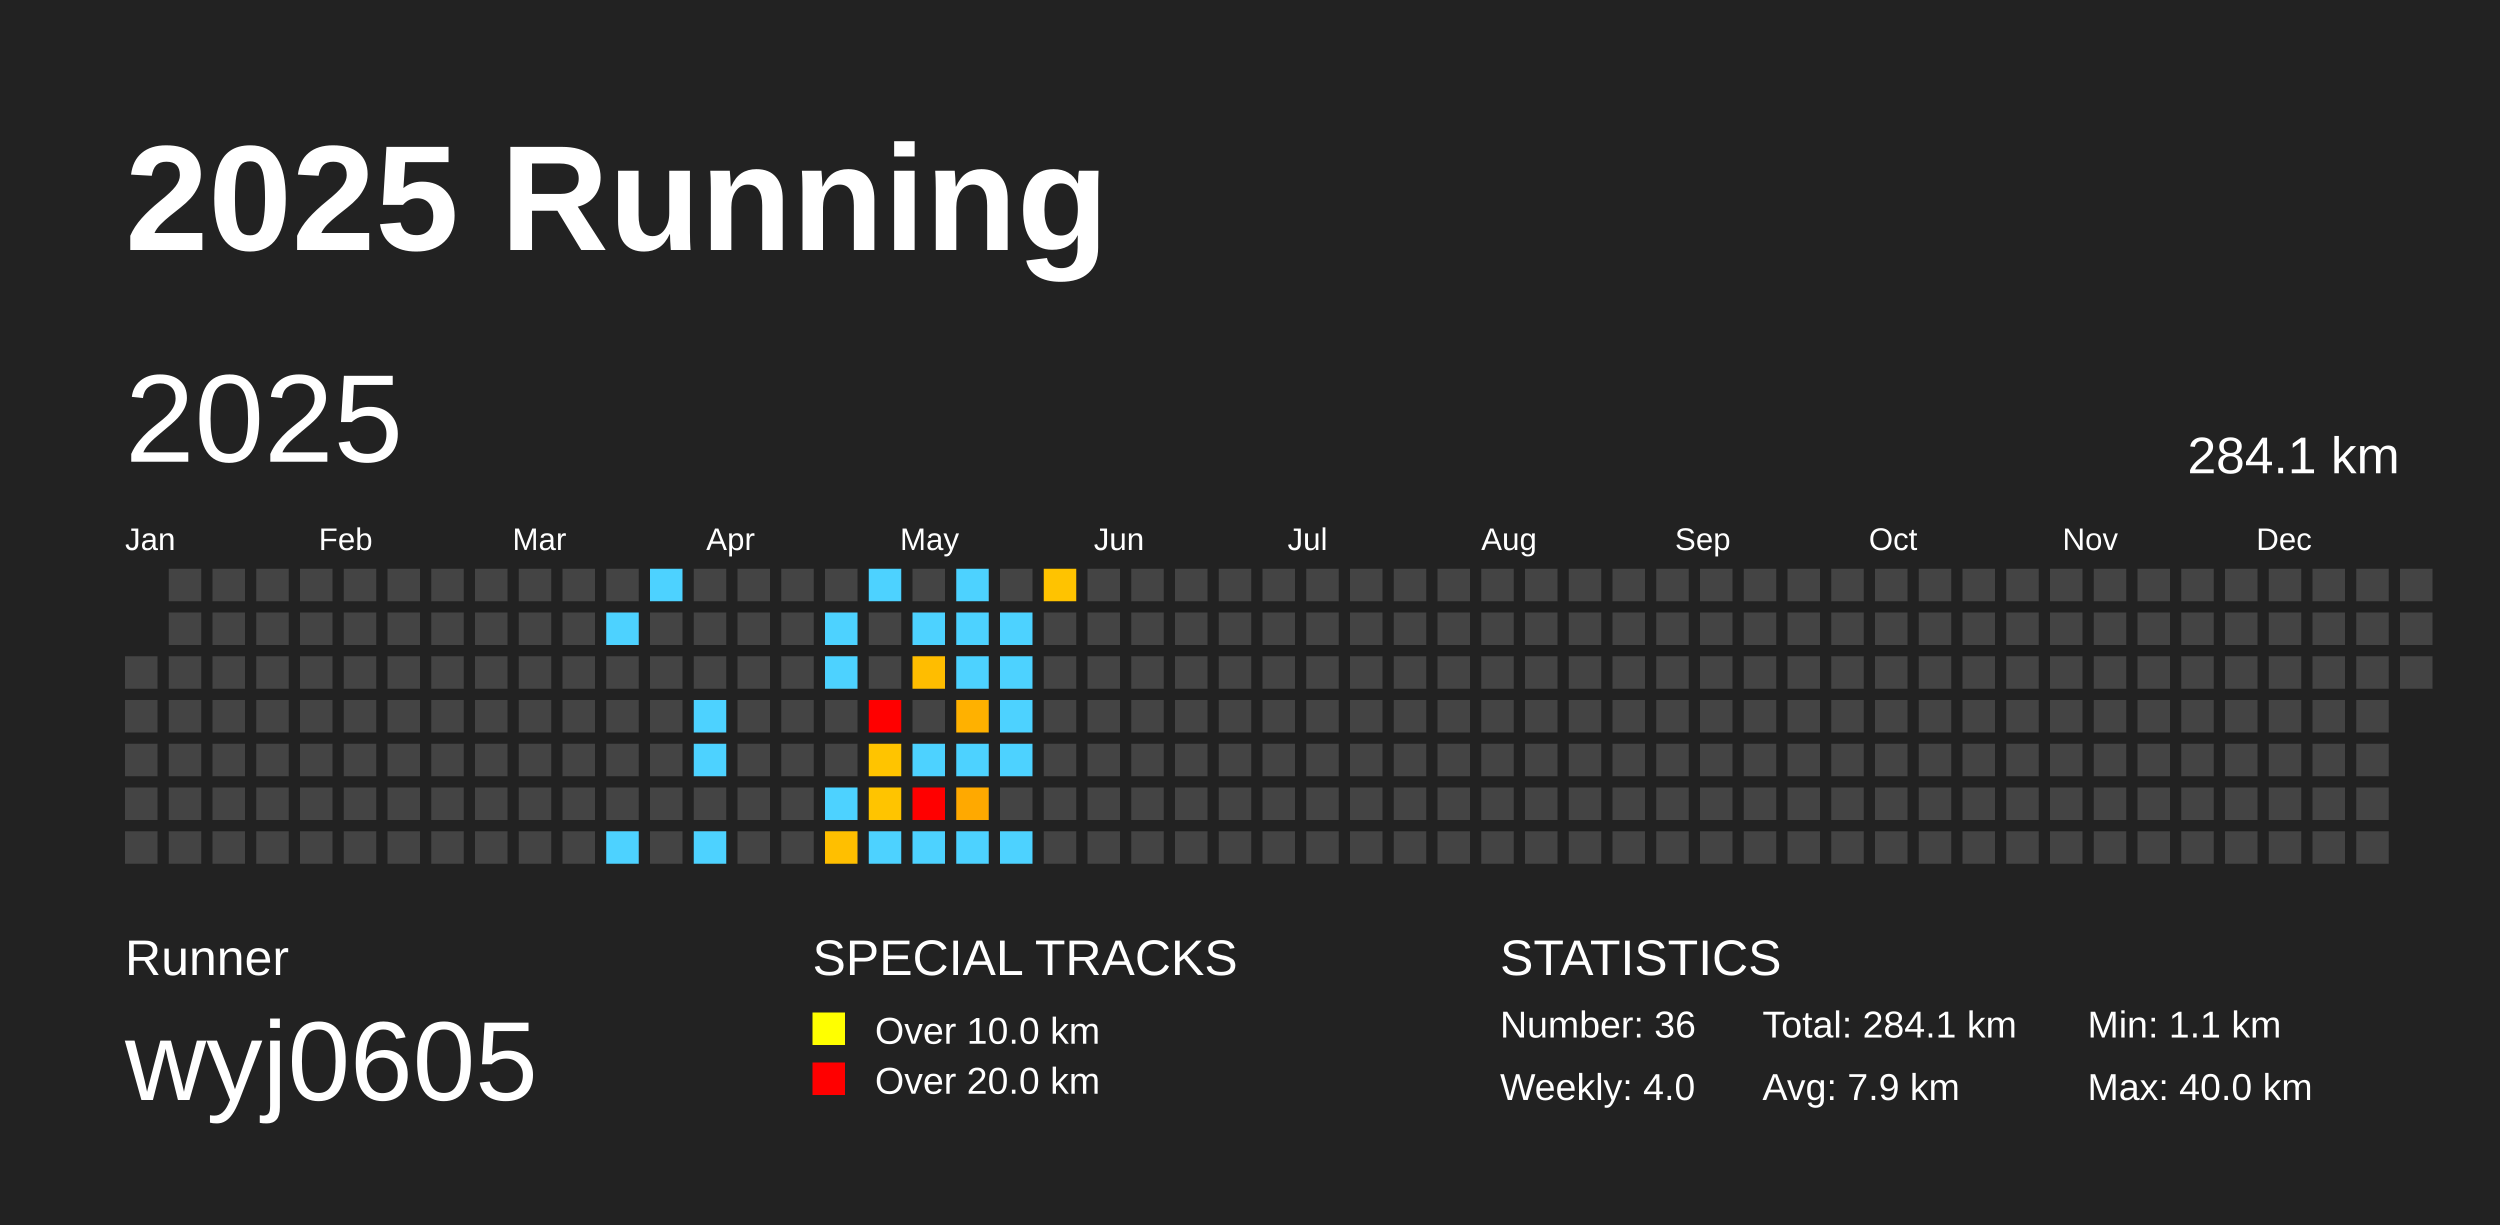
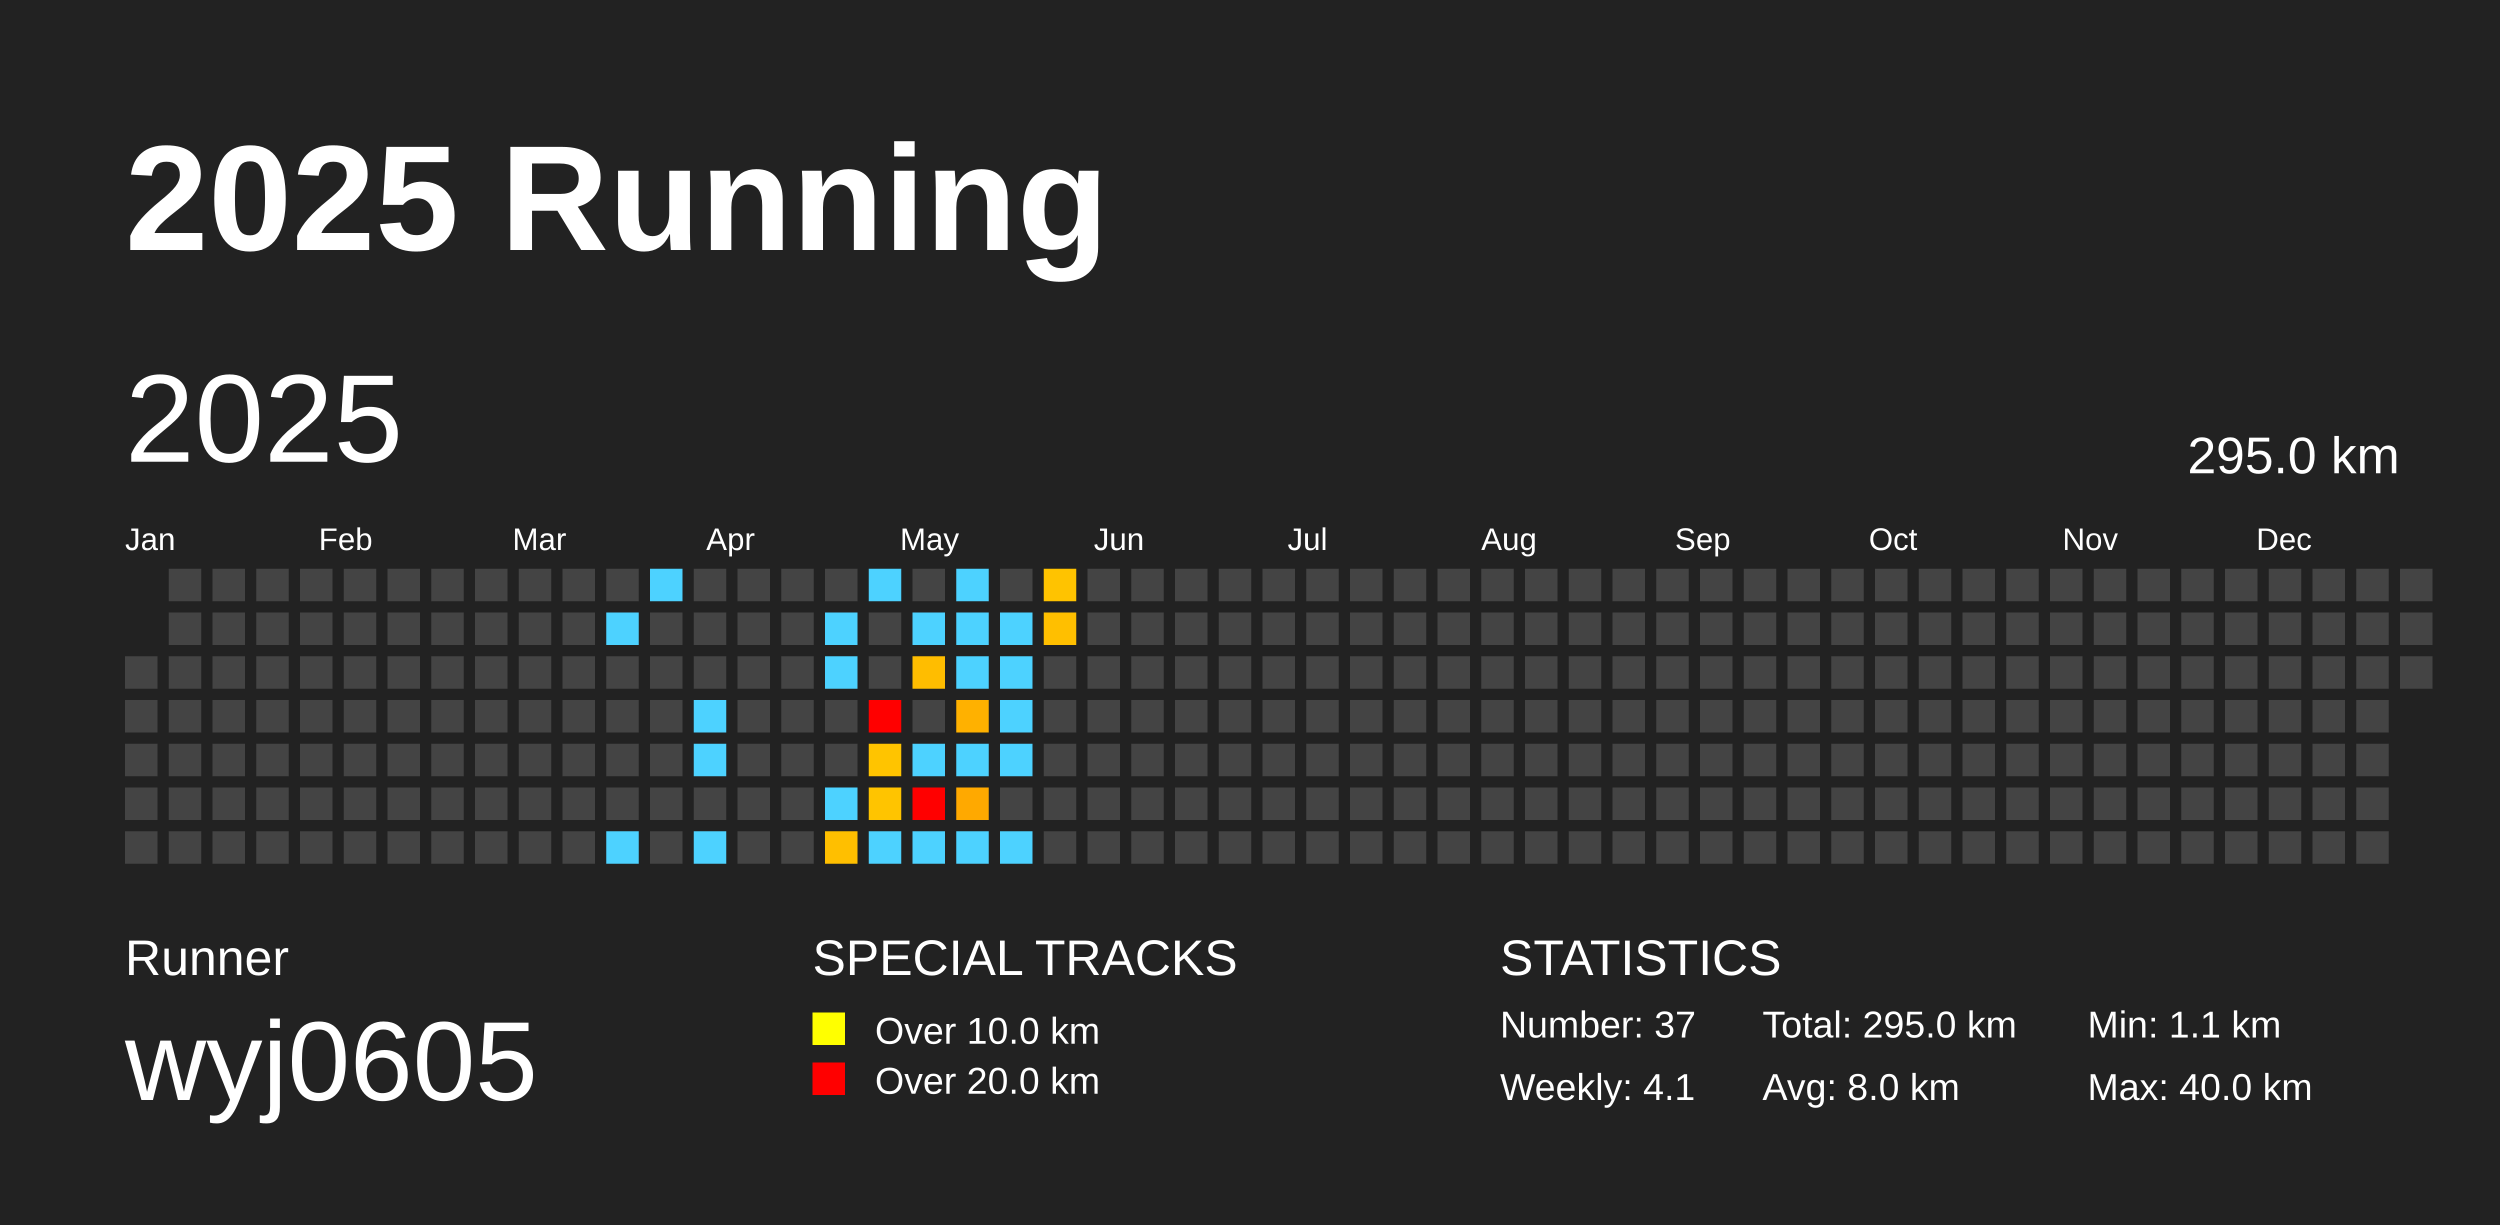
<svg xmlns="http://www.w3.org/2000/svg" baseProfile="full" height="98mm" version="1.1" viewBox="0,0,200,98" width="200mm">
  <defs />
  <rect fill="#222222" height="98" width="200" x="0" y="0" />
  <text fill="#FFFFFF" style="font-size:12px; font-family:Arial; font-weight:bold;" x="10" y="20">2025 Running</text>
  <text fill="#FFFFFF" style="font-size:4px; font-family:Arial" x="10" y="78">Runner</text>
  <text fill="#FFFFFF" style="font-size:9px; font-family:Arial" x="10" y="88">wyj0605</text>
  <text fill="#FFFFFF" style="font-size:4px; font-family:Arial" x="65" y="78">SPECIAL TRACKS</text>
  <rect fill="yellow" height="2.6" width="2.6" x="65" y="81" />
  <text fill="#FFFFFF" style="font-size:3px; font-family:Arial" x="70" y="83.5">Over 10.0 km</text>
  <rect fill="red" height="2.6" width="2.6" x="65" y="85" />
  <text fill="#FFFFFF" style="font-size:3px; font-family:Arial" x="70" y="87.5">Over 20.0 km</text>
  <text fill="#FFFFFF" style="font-size:4px; font-family:Arial" x="120" y="78">STATISTICS</text>
-   <text fill="#FFFFFF" style="font-size:3px; font-family:Arial" x="120" y="83">Number: 36</text>
-   <text fill="#FFFFFF" style="font-size:3px; font-family:Arial" x="120" y="88">Weekly: 4.0</text>
-   <text fill="#FFFFFF" style="font-size:3px; font-family:Arial" x="141" y="83">Total: 284.1 km</text>
-   <text fill="#FFFFFF" style="font-size:3px; font-family:Arial" x="141" y="88">Avg: 7.9 km</text>
+   <text fill="#FFFFFF" style="font-size:3px; font-family:Arial" x="120" y="83">Number: 37</text>
+   <text fill="#FFFFFF" style="font-size:3px; font-family:Arial" x="120" y="88">Weekly: 4.1</text>
+   <text fill="#FFFFFF" style="font-size:3px; font-family:Arial" x="141" y="83">Total: 295.0 km</text>
+   <text fill="#FFFFFF" style="font-size:3px; font-family:Arial" x="141" y="88">Avg: 8.0 km</text>
  <text fill="#FFFFFF" style="font-size:3px; font-family:Arial" x="167" y="83">Min: 1.1 km</text>
  <text fill="#FFFFFF" style="font-size:3px; font-family:Arial" x="167" y="88">Max: 40.0 km</text>
  <text dominant-baseline="hanging" fill="#FFFFFF" style="font-size:10.0px; font-family:Arial;" x="10" y="30">2025</text>
-   <text dominant-baseline="hanging" fill="#FFFFFF" style="font-size:4.125px; font-family:Arial;" x="175" y="35">284.1 km</text>
+   <text dominant-baseline="hanging" fill="#FFFFFF" style="font-size:4.125px; font-family:Arial;" x="175" y="35">295.0 km</text>
  <text fill="#FFFFFF" style="font-size:2.5px; font-family:Arial" x="10.0" y="44">Jan</text>
  <text fill="#FFFFFF" style="font-size:2.5px; font-family:Arial" x="25.5" y="44">Feb</text>
  <text fill="#FFFFFF" style="font-size:2.5px; font-family:Arial" x="41.0" y="44">Mar</text>
  <text fill="#FFFFFF" style="font-size:2.5px; font-family:Arial" x="56.5" y="44">Apr</text>
  <text fill="#FFFFFF" style="font-size:2.5px; font-family:Arial" x="72.0" y="44">May</text>
  <text fill="#FFFFFF" style="font-size:2.5px; font-family:Arial" x="87.5" y="44">Jun</text>
  <text fill="#FFFFFF" style="font-size:2.5px; font-family:Arial" x="103.0" y="44">Jul</text>
  <text fill="#FFFFFF" style="font-size:2.5px; font-family:Arial" x="118.5" y="44">Aug</text>
  <text fill="#FFFFFF" style="font-size:2.5px; font-family:Arial" x="134.0" y="44">Sep</text>
  <text fill="#FFFFFF" style="font-size:2.5px; font-family:Arial" x="149.5" y="44">Oct</text>
  <text fill="#FFFFFF" style="font-size:2.5px; font-family:Arial" x="165.0" y="44">Nov</text>
  <text fill="#FFFFFF" style="font-size:2.5px; font-family:Arial" x="180.5" y="44">Dec</text>
  <rect fill="#444444" height="2.6" width="2.6" x="10.0" y="52.5" />
  <rect fill="#444444" height="2.6" width="2.6" x="10.0" y="56.0" />
  <rect fill="#444444" height="2.6" width="2.6" x="10.0" y="59.5" />
  <rect fill="#444444" height="2.6" width="2.6" x="10.0" y="63.0" />
  <rect fill="#444444" height="2.6" width="2.6" x="10.0" y="66.5" />
  <rect fill="#444444" height="2.6" width="2.6" x="13.5" y="45.5" />
  <rect fill="#444444" height="2.6" width="2.6" x="13.5" y="49.0" />
  <rect fill="#444444" height="2.6" width="2.6" x="13.5" y="52.5" />
  <rect fill="#444444" height="2.6" width="2.6" x="13.5" y="56.0" />
  <rect fill="#444444" height="2.6" width="2.6" x="13.5" y="59.5" />
  <rect fill="#444444" height="2.6" width="2.6" x="13.5" y="63.0" />
  <rect fill="#444444" height="2.6" width="2.6" x="13.5" y="66.5" />
  <rect fill="#444444" height="2.6" width="2.6" x="17.0" y="45.5" />
  <rect fill="#444444" height="2.6" width="2.6" x="17.0" y="49.0" />
  <rect fill="#444444" height="2.6" width="2.6" x="17.0" y="52.5" />
  <rect fill="#444444" height="2.6" width="2.6" x="17.0" y="56.0" />
  <rect fill="#444444" height="2.6" width="2.6" x="17.0" y="59.5" />
  <rect fill="#444444" height="2.6" width="2.6" x="17.0" y="63.0" />
  <rect fill="#444444" height="2.6" width="2.6" x="17.0" y="66.5" />
  <rect fill="#444444" height="2.6" width="2.6" x="20.5" y="45.5" />
  <rect fill="#444444" height="2.6" width="2.6" x="20.5" y="49.0" />
  <rect fill="#444444" height="2.6" width="2.6" x="20.5" y="52.5" />
  <rect fill="#444444" height="2.6" width="2.6" x="20.5" y="56.0" />
  <rect fill="#444444" height="2.6" width="2.6" x="20.5" y="59.5" />
  <rect fill="#444444" height="2.6" width="2.6" x="20.5" y="63.0" />
  <rect fill="#444444" height="2.6" width="2.6" x="20.5" y="66.5" />
  <rect fill="#444444" height="2.6" width="2.6" x="24.0" y="45.5" />
  <rect fill="#444444" height="2.6" width="2.6" x="24.0" y="49.0" />
  <rect fill="#444444" height="2.6" width="2.6" x="24.0" y="52.5" />
  <rect fill="#444444" height="2.6" width="2.6" x="24.0" y="56.0" />
  <rect fill="#444444" height="2.6" width="2.6" x="24.0" y="59.5" />
  <rect fill="#444444" height="2.6" width="2.6" x="24.0" y="63.0" />
  <rect fill="#444444" height="2.6" width="2.6" x="24.0" y="66.5" />
  <rect fill="#444444" height="2.6" width="2.6" x="27.5" y="45.5" />
  <rect fill="#444444" height="2.6" width="2.6" x="27.5" y="49.0" />
  <rect fill="#444444" height="2.6" width="2.6" x="27.5" y="52.5" />
  <rect fill="#444444" height="2.6" width="2.6" x="27.5" y="56.0" />
  <rect fill="#444444" height="2.6" width="2.6" x="27.5" y="59.5" />
  <rect fill="#444444" height="2.6" width="2.6" x="27.5" y="63.0" />
  <rect fill="#444444" height="2.6" width="2.6" x="27.5" y="66.5" />
  <rect fill="#444444" height="2.6" width="2.6" x="31.0" y="45.5" />
  <rect fill="#444444" height="2.6" width="2.6" x="31.0" y="49.0" />
  <rect fill="#444444" height="2.6" width="2.6" x="31.0" y="52.5" />
  <rect fill="#444444" height="2.6" width="2.6" x="31.0" y="56.0" />
  <rect fill="#444444" height="2.6" width="2.6" x="31.0" y="59.5" />
  <rect fill="#444444" height="2.6" width="2.6" x="31.0" y="63.0" />
  <rect fill="#444444" height="2.6" width="2.6" x="31.0" y="66.5" />
  <rect fill="#444444" height="2.6" width="2.6" x="34.5" y="45.5" />
  <rect fill="#444444" height="2.6" width="2.6" x="34.5" y="49.0" />
  <rect fill="#444444" height="2.6" width="2.6" x="34.5" y="52.5" />
  <rect fill="#444444" height="2.6" width="2.6" x="34.5" y="56.0" />
  <rect fill="#444444" height="2.6" width="2.6" x="34.5" y="59.5" />
  <rect fill="#444444" height="2.6" width="2.6" x="34.5" y="63.0" />
  <rect fill="#444444" height="2.6" width="2.6" x="34.5" y="66.5" />
  <rect fill="#444444" height="2.6" width="2.6" x="38.0" y="45.5" />
  <rect fill="#444444" height="2.6" width="2.6" x="38.0" y="49.0" />
  <rect fill="#444444" height="2.6" width="2.6" x="38.0" y="52.5" />
  <rect fill="#444444" height="2.6" width="2.6" x="38.0" y="56.0" />
  <rect fill="#444444" height="2.6" width="2.6" x="38.0" y="59.5" />
  <rect fill="#444444" height="2.6" width="2.6" x="38.0" y="63.0" />
  <rect fill="#444444" height="2.6" width="2.6" x="38.0" y="66.5" />
  <rect fill="#444444" height="2.6" width="2.6" x="41.5" y="45.5" />
  <rect fill="#444444" height="2.6" width="2.6" x="41.5" y="49.0" />
  <rect fill="#444444" height="2.6" width="2.6" x="41.5" y="52.5" />
  <rect fill="#444444" height="2.6" width="2.6" x="41.5" y="56.0" />
  <rect fill="#444444" height="2.6" width="2.6" x="41.5" y="59.5" />
  <rect fill="#444444" height="2.6" width="2.6" x="41.5" y="63.0" />
  <rect fill="#444444" height="2.6" width="2.6" x="41.5" y="66.5" />
  <rect fill="#444444" height="2.6" width="2.6" x="45.0" y="45.5" />
  <rect fill="#444444" height="2.6" width="2.6" x="45.0" y="49.0" />
  <rect fill="#444444" height="2.6" width="2.6" x="45.0" y="52.5" />
  <rect fill="#444444" height="2.6" width="2.6" x="45.0" y="56.0" />
  <rect fill="#444444" height="2.6" width="2.6" x="45.0" y="59.5" />
  <rect fill="#444444" height="2.6" width="2.6" x="45.0" y="63.0" />
  <rect fill="#444444" height="2.6" width="2.6" x="45.0" y="66.5" />
  <rect fill="#444444" height="2.6" width="2.6" x="48.5" y="45.5" />
  <rect fill="#4dd2ff" height="2.6" width="2.6" x="48.5" y="49.0" />
  <rect fill="#444444" height="2.6" width="2.6" x="48.5" y="52.5" />
  <rect fill="#444444" height="2.6" width="2.6" x="48.5" y="56.0" />
  <rect fill="#444444" height="2.6" width="2.6" x="48.5" y="59.5" />
  <rect fill="#444444" height="2.6" width="2.6" x="48.5" y="63.0" />
  <rect fill="#4dd2ff" height="2.6" width="2.6" x="48.5" y="66.5" />
  <rect fill="#4dd2ff" height="2.6" width="2.6" x="52.0" y="45.5" />
  <rect fill="#444444" height="2.6" width="2.6" x="52.0" y="49.0" />
  <rect fill="#444444" height="2.6" width="2.6" x="52.0" y="52.5" />
  <rect fill="#444444" height="2.6" width="2.6" x="52.0" y="56.0" />
  <rect fill="#444444" height="2.6" width="2.6" x="52.0" y="59.5" />
  <rect fill="#444444" height="2.6" width="2.6" x="52.0" y="63.0" />
  <rect fill="#444444" height="2.6" width="2.6" x="52.0" y="66.5" />
  <rect fill="#444444" height="2.6" width="2.6" x="55.5" y="45.5" />
  <rect fill="#444444" height="2.6" width="2.6" x="55.5" y="49.0" />
  <rect fill="#444444" height="2.6" width="2.6" x="55.5" y="52.5" />
  <rect fill="#4dd2ff" height="2.6" width="2.6" x="55.5" y="56.0" />
  <rect fill="#4dd2ff" height="2.6" width="2.6" x="55.5" y="59.5" />
  <rect fill="#444444" height="2.6" width="2.6" x="55.5" y="63.0" />
  <rect fill="#4dd2ff" height="2.6" width="2.6" x="55.5" y="66.5" />
  <rect fill="#444444" height="2.6" width="2.6" x="59.0" y="45.5" />
  <rect fill="#444444" height="2.6" width="2.6" x="59.0" y="49.0" />
  <rect fill="#444444" height="2.6" width="2.6" x="59.0" y="52.5" />
  <rect fill="#444444" height="2.6" width="2.6" x="59.0" y="56.0" />
  <rect fill="#444444" height="2.6" width="2.6" x="59.0" y="59.5" />
  <rect fill="#444444" height="2.6" width="2.6" x="59.0" y="63.0" />
  <rect fill="#444444" height="2.6" width="2.6" x="59.0" y="66.5" />
  <rect fill="#444444" height="2.6" width="2.6" x="62.5" y="45.5" />
  <rect fill="#444444" height="2.6" width="2.6" x="62.5" y="49.0" />
  <rect fill="#444444" height="2.6" width="2.6" x="62.5" y="52.5" />
  <rect fill="#444444" height="2.6" width="2.6" x="62.5" y="56.0" />
  <rect fill="#444444" height="2.6" width="2.6" x="62.5" y="59.5" />
  <rect fill="#444444" height="2.6" width="2.6" x="62.5" y="63.0" />
  <rect fill="#444444" height="2.6" width="2.6" x="62.5" y="66.5" />
  <rect fill="#444444" height="2.6" width="2.6" x="66.0" y="45.5" />
  <rect fill="#4dd2ff" height="2.6" width="2.6" x="66.0" y="49.0" />
  <rect fill="#4dd2ff" height="2.6" width="2.6" x="66.0" y="52.5" />
  <rect fill="#444444" height="2.6" width="2.6" x="66.0" y="56.0" />
  <rect fill="#444444" height="2.6" width="2.6" x="66.0" y="59.5" />
  <rect fill="#4dd2ff" height="2.6" width="2.6" x="66.0" y="63.0" />
  <rect fill="#ffbf00" height="2.6" width="2.6" x="66.0" y="66.5" />
  <rect fill="#4dd2ff" height="2.6" width="2.6" x="69.5" y="45.5" />
  <rect fill="#444444" height="2.6" width="2.6" x="69.5" y="49.0" />
  <rect fill="#444444" height="2.6" width="2.6" x="69.5" y="52.5" />
  <rect fill="red" height="2.6" width="2.6" x="69.5" y="56.0" />
  <rect fill="#ffc400" height="2.6" width="2.6" x="69.5" y="59.5" />
  <rect fill="#ffc400" height="2.6" width="2.6" x="69.5" y="63.0" />
  <rect fill="#4dd2ff" height="2.6" width="2.6" x="69.5" y="66.5" />
  <rect fill="#444444" height="2.6" width="2.6" x="73.0" y="45.5" />
  <rect fill="#4dd2ff" height="2.6" width="2.6" x="73.0" y="49.0" />
  <rect fill="#ffbd00" height="2.6" width="2.6" x="73.0" y="52.5" />
  <rect fill="#444444" height="2.6" width="2.6" x="73.0" y="56.0" />
  <rect fill="#4dd2ff" height="2.6" width="2.6" x="73.0" y="59.5" />
  <rect fill="red" height="2.6" width="2.6" x="73.0" y="63.0" />
  <rect fill="#4dd2ff" height="2.6" width="2.6" x="73.0" y="66.5" />
  <rect fill="#4dd2ff" height="2.6" width="2.6" x="76.5" y="45.5" />
  <rect fill="#4dd2ff" height="2.6" width="2.6" x="76.5" y="49.0" />
  <rect fill="#4dd2ff" height="2.6" width="2.6" x="76.5" y="52.5" />
  <rect fill="#ffb100" height="2.6" width="2.6" x="76.5" y="56.0" />
  <rect fill="#4dd2ff" height="2.6" width="2.6" x="76.5" y="59.5" />
  <rect fill="#ffa900" height="2.6" width="2.6" x="76.5" y="63.0" />
  <rect fill="#4dd2ff" height="2.6" width="2.6" x="76.5" y="66.5" />
  <rect fill="#444444" height="2.6" width="2.6" x="80.0" y="45.5" />
  <rect fill="#4dd2ff" height="2.6" width="2.6" x="80.0" y="49.0" />
  <rect fill="#4dd2ff" height="2.6" width="2.6" x="80.0" y="52.5" />
  <rect fill="#4dd2ff" height="2.6" width="2.6" x="80.0" y="56.0" />
  <rect fill="#4dd2ff" height="2.6" width="2.6" x="80.0" y="59.5" />
  <rect fill="#444444" height="2.6" width="2.6" x="80.0" y="63.0" />
  <rect fill="#4dd2ff" height="2.6" width="2.6" x="80.0" y="66.5" />
  <rect fill="#ffc300" height="2.6" width="2.6" x="83.5" y="45.5" />
-   <rect fill="#444444" height="2.6" width="2.6" x="83.5" y="49.0" />
+   <rect fill="#ffbf00" height="2.6" width="2.6" x="83.5" y="49.0" />
  <rect fill="#444444" height="2.6" width="2.6" x="83.5" y="52.5" />
  <rect fill="#444444" height="2.6" width="2.6" x="83.5" y="56.0" />
  <rect fill="#444444" height="2.6" width="2.6" x="83.5" y="59.5" />
  <rect fill="#444444" height="2.6" width="2.6" x="83.5" y="63.0" />
  <rect fill="#444444" height="2.6" width="2.6" x="83.5" y="66.5" />
  <rect fill="#444444" height="2.6" width="2.6" x="87.0" y="45.5" />
  <rect fill="#444444" height="2.6" width="2.6" x="87.0" y="49.0" />
  <rect fill="#444444" height="2.6" width="2.6" x="87.0" y="52.5" />
  <rect fill="#444444" height="2.6" width="2.6" x="87.0" y="56.0" />
  <rect fill="#444444" height="2.6" width="2.6" x="87.0" y="59.5" />
  <rect fill="#444444" height="2.6" width="2.6" x="87.0" y="63.0" />
  <rect fill="#444444" height="2.6" width="2.6" x="87.0" y="66.5" />
  <rect fill="#444444" height="2.6" width="2.6" x="90.5" y="45.5" />
  <rect fill="#444444" height="2.6" width="2.6" x="90.5" y="49.0" />
  <rect fill="#444444" height="2.6" width="2.6" x="90.5" y="52.5" />
  <rect fill="#444444" height="2.6" width="2.6" x="90.5" y="56.0" />
  <rect fill="#444444" height="2.6" width="2.6" x="90.5" y="59.5" />
  <rect fill="#444444" height="2.6" width="2.6" x="90.5" y="63.0" />
  <rect fill="#444444" height="2.6" width="2.6" x="90.5" y="66.5" />
  <rect fill="#444444" height="2.6" width="2.6" x="94.0" y="45.5" />
  <rect fill="#444444" height="2.6" width="2.6" x="94.0" y="49.0" />
  <rect fill="#444444" height="2.6" width="2.6" x="94.0" y="52.5" />
  <rect fill="#444444" height="2.6" width="2.6" x="94.0" y="56.0" />
  <rect fill="#444444" height="2.6" width="2.6" x="94.0" y="59.5" />
  <rect fill="#444444" height="2.6" width="2.6" x="94.0" y="63.0" />
  <rect fill="#444444" height="2.6" width="2.6" x="94.0" y="66.5" />
  <rect fill="#444444" height="2.6" width="2.6" x="97.5" y="45.5" />
  <rect fill="#444444" height="2.6" width="2.6" x="97.5" y="49.0" />
  <rect fill="#444444" height="2.6" width="2.6" x="97.5" y="52.5" />
  <rect fill="#444444" height="2.6" width="2.6" x="97.5" y="56.0" />
  <rect fill="#444444" height="2.6" width="2.6" x="97.5" y="59.5" />
  <rect fill="#444444" height="2.6" width="2.6" x="97.5" y="63.0" />
  <rect fill="#444444" height="2.6" width="2.6" x="97.5" y="66.5" />
  <rect fill="#444444" height="2.6" width="2.6" x="101.0" y="45.5" />
  <rect fill="#444444" height="2.6" width="2.6" x="101.0" y="49.0" />
  <rect fill="#444444" height="2.6" width="2.6" x="101.0" y="52.5" />
  <rect fill="#444444" height="2.6" width="2.6" x="101.0" y="56.0" />
  <rect fill="#444444" height="2.6" width="2.6" x="101.0" y="59.5" />
  <rect fill="#444444" height="2.6" width="2.6" x="101.0" y="63.0" />
  <rect fill="#444444" height="2.6" width="2.6" x="101.0" y="66.5" />
  <rect fill="#444444" height="2.6" width="2.6" x="104.5" y="45.5" />
  <rect fill="#444444" height="2.6" width="2.6" x="104.5" y="49.0" />
  <rect fill="#444444" height="2.6" width="2.6" x="104.5" y="52.5" />
  <rect fill="#444444" height="2.6" width="2.6" x="104.5" y="56.0" />
  <rect fill="#444444" height="2.6" width="2.6" x="104.5" y="59.5" />
  <rect fill="#444444" height="2.6" width="2.6" x="104.5" y="63.0" />
  <rect fill="#444444" height="2.6" width="2.6" x="104.5" y="66.5" />
  <rect fill="#444444" height="2.6" width="2.6" x="108.0" y="45.5" />
  <rect fill="#444444" height="2.6" width="2.6" x="108.0" y="49.0" />
  <rect fill="#444444" height="2.6" width="2.6" x="108.0" y="52.5" />
  <rect fill="#444444" height="2.6" width="2.6" x="108.0" y="56.0" />
  <rect fill="#444444" height="2.6" width="2.6" x="108.0" y="59.5" />
  <rect fill="#444444" height="2.6" width="2.6" x="108.0" y="63.0" />
  <rect fill="#444444" height="2.6" width="2.6" x="108.0" y="66.5" />
  <rect fill="#444444" height="2.6" width="2.6" x="111.5" y="45.5" />
  <rect fill="#444444" height="2.6" width="2.6" x="111.5" y="49.0" />
  <rect fill="#444444" height="2.6" width="2.6" x="111.5" y="52.5" />
  <rect fill="#444444" height="2.6" width="2.6" x="111.5" y="56.0" />
  <rect fill="#444444" height="2.6" width="2.6" x="111.5" y="59.5" />
  <rect fill="#444444" height="2.6" width="2.6" x="111.5" y="63.0" />
  <rect fill="#444444" height="2.6" width="2.6" x="111.5" y="66.5" />
  <rect fill="#444444" height="2.6" width="2.6" x="115.0" y="45.5" />
  <rect fill="#444444" height="2.6" width="2.6" x="115.0" y="49.0" />
  <rect fill="#444444" height="2.6" width="2.6" x="115.0" y="52.5" />
  <rect fill="#444444" height="2.6" width="2.6" x="115.0" y="56.0" />
  <rect fill="#444444" height="2.6" width="2.6" x="115.0" y="59.5" />
  <rect fill="#444444" height="2.6" width="2.6" x="115.0" y="63.0" />
  <rect fill="#444444" height="2.6" width="2.6" x="115.0" y="66.5" />
  <rect fill="#444444" height="2.6" width="2.6" x="118.5" y="45.5" />
  <rect fill="#444444" height="2.6" width="2.6" x="118.5" y="49.0" />
  <rect fill="#444444" height="2.6" width="2.6" x="118.5" y="52.5" />
  <rect fill="#444444" height="2.6" width="2.6" x="118.5" y="56.0" />
  <rect fill="#444444" height="2.6" width="2.6" x="118.5" y="59.5" />
  <rect fill="#444444" height="2.6" width="2.6" x="118.5" y="63.0" />
  <rect fill="#444444" height="2.6" width="2.6" x="118.5" y="66.5" />
  <rect fill="#444444" height="2.6" width="2.6" x="122.0" y="45.5" />
  <rect fill="#444444" height="2.6" width="2.6" x="122.0" y="49.0" />
  <rect fill="#444444" height="2.6" width="2.6" x="122.0" y="52.5" />
  <rect fill="#444444" height="2.6" width="2.6" x="122.0" y="56.0" />
  <rect fill="#444444" height="2.6" width="2.6" x="122.0" y="59.5" />
  <rect fill="#444444" height="2.6" width="2.6" x="122.0" y="63.0" />
  <rect fill="#444444" height="2.6" width="2.6" x="122.0" y="66.5" />
  <rect fill="#444444" height="2.6" width="2.6" x="125.5" y="45.5" />
  <rect fill="#444444" height="2.6" width="2.6" x="125.5" y="49.0" />
  <rect fill="#444444" height="2.6" width="2.6" x="125.5" y="52.5" />
  <rect fill="#444444" height="2.6" width="2.6" x="125.5" y="56.0" />
  <rect fill="#444444" height="2.6" width="2.6" x="125.5" y="59.5" />
  <rect fill="#444444" height="2.6" width="2.6" x="125.5" y="63.0" />
  <rect fill="#444444" height="2.6" width="2.6" x="125.5" y="66.5" />
  <rect fill="#444444" height="2.6" width="2.6" x="129.0" y="45.5" />
  <rect fill="#444444" height="2.6" width="2.6" x="129.0" y="49.0" />
  <rect fill="#444444" height="2.6" width="2.6" x="129.0" y="52.5" />
  <rect fill="#444444" height="2.6" width="2.6" x="129.0" y="56.0" />
  <rect fill="#444444" height="2.6" width="2.6" x="129.0" y="59.5" />
  <rect fill="#444444" height="2.6" width="2.6" x="129.0" y="63.0" />
  <rect fill="#444444" height="2.6" width="2.6" x="129.0" y="66.5" />
  <rect fill="#444444" height="2.6" width="2.6" x="132.5" y="45.5" />
  <rect fill="#444444" height="2.6" width="2.6" x="132.5" y="49.0" />
  <rect fill="#444444" height="2.6" width="2.6" x="132.5" y="52.5" />
  <rect fill="#444444" height="2.6" width="2.6" x="132.5" y="56.0" />
  <rect fill="#444444" height="2.6" width="2.6" x="132.5" y="59.5" />
  <rect fill="#444444" height="2.6" width="2.6" x="132.5" y="63.0" />
  <rect fill="#444444" height="2.6" width="2.6" x="132.5" y="66.5" />
  <rect fill="#444444" height="2.6" width="2.6" x="136.0" y="45.5" />
  <rect fill="#444444" height="2.6" width="2.6" x="136.0" y="49.0" />
  <rect fill="#444444" height="2.6" width="2.6" x="136.0" y="52.5" />
  <rect fill="#444444" height="2.6" width="2.6" x="136.0" y="56.0" />
  <rect fill="#444444" height="2.6" width="2.6" x="136.0" y="59.5" />
  <rect fill="#444444" height="2.6" width="2.6" x="136.0" y="63.0" />
  <rect fill="#444444" height="2.6" width="2.6" x="136.0" y="66.5" />
  <rect fill="#444444" height="2.6" width="2.6" x="139.5" y="45.5" />
  <rect fill="#444444" height="2.6" width="2.6" x="139.5" y="49.0" />
  <rect fill="#444444" height="2.6" width="2.6" x="139.5" y="52.5" />
  <rect fill="#444444" height="2.6" width="2.6" x="139.5" y="56.0" />
  <rect fill="#444444" height="2.6" width="2.6" x="139.5" y="59.5" />
  <rect fill="#444444" height="2.6" width="2.6" x="139.5" y="63.0" />
  <rect fill="#444444" height="2.6" width="2.6" x="139.5" y="66.5" />
  <rect fill="#444444" height="2.6" width="2.6" x="143.0" y="45.5" />
  <rect fill="#444444" height="2.6" width="2.6" x="143.0" y="49.0" />
  <rect fill="#444444" height="2.6" width="2.6" x="143.0" y="52.5" />
  <rect fill="#444444" height="2.6" width="2.6" x="143.0" y="56.0" />
  <rect fill="#444444" height="2.6" width="2.6" x="143.0" y="59.5" />
  <rect fill="#444444" height="2.6" width="2.6" x="143.0" y="63.0" />
  <rect fill="#444444" height="2.6" width="2.6" x="143.0" y="66.5" />
  <rect fill="#444444" height="2.6" width="2.6" x="146.5" y="45.5" />
  <rect fill="#444444" height="2.6" width="2.6" x="146.5" y="49.0" />
  <rect fill="#444444" height="2.6" width="2.6" x="146.5" y="52.5" />
  <rect fill="#444444" height="2.6" width="2.6" x="146.5" y="56.0" />
  <rect fill="#444444" height="2.6" width="2.6" x="146.5" y="59.5" />
  <rect fill="#444444" height="2.6" width="2.6" x="146.5" y="63.0" />
  <rect fill="#444444" height="2.6" width="2.6" x="146.5" y="66.5" />
  <rect fill="#444444" height="2.6" width="2.6" x="150.0" y="45.5" />
  <rect fill="#444444" height="2.6" width="2.6" x="150.0" y="49.0" />
  <rect fill="#444444" height="2.6" width="2.6" x="150.0" y="52.5" />
  <rect fill="#444444" height="2.6" width="2.6" x="150.0" y="56.0" />
  <rect fill="#444444" height="2.6" width="2.6" x="150.0" y="59.5" />
  <rect fill="#444444" height="2.6" width="2.6" x="150.0" y="63.0" />
  <rect fill="#444444" height="2.6" width="2.6" x="150.0" y="66.5" />
  <rect fill="#444444" height="2.6" width="2.6" x="153.5" y="45.5" />
  <rect fill="#444444" height="2.6" width="2.6" x="153.5" y="49.0" />
  <rect fill="#444444" height="2.6" width="2.6" x="153.5" y="52.5" />
  <rect fill="#444444" height="2.6" width="2.6" x="153.5" y="56.0" />
  <rect fill="#444444" height="2.6" width="2.6" x="153.5" y="59.5" />
  <rect fill="#444444" height="2.6" width="2.6" x="153.5" y="63.0" />
  <rect fill="#444444" height="2.6" width="2.6" x="153.5" y="66.5" />
  <rect fill="#444444" height="2.6" width="2.6" x="157.0" y="45.5" />
  <rect fill="#444444" height="2.6" width="2.6" x="157.0" y="49.0" />
  <rect fill="#444444" height="2.6" width="2.6" x="157.0" y="52.5" />
  <rect fill="#444444" height="2.6" width="2.6" x="157.0" y="56.0" />
  <rect fill="#444444" height="2.6" width="2.6" x="157.0" y="59.5" />
  <rect fill="#444444" height="2.6" width="2.6" x="157.0" y="63.0" />
  <rect fill="#444444" height="2.6" width="2.6" x="157.0" y="66.5" />
  <rect fill="#444444" height="2.6" width="2.6" x="160.5" y="45.5" />
  <rect fill="#444444" height="2.6" width="2.6" x="160.5" y="49.0" />
  <rect fill="#444444" height="2.6" width="2.6" x="160.5" y="52.5" />
  <rect fill="#444444" height="2.6" width="2.6" x="160.5" y="56.0" />
  <rect fill="#444444" height="2.6" width="2.6" x="160.5" y="59.5" />
  <rect fill="#444444" height="2.6" width="2.6" x="160.5" y="63.0" />
  <rect fill="#444444" height="2.6" width="2.6" x="160.5" y="66.5" />
  <rect fill="#444444" height="2.6" width="2.6" x="164.0" y="45.5" />
  <rect fill="#444444" height="2.6" width="2.6" x="164.0" y="49.0" />
  <rect fill="#444444" height="2.6" width="2.6" x="164.0" y="52.5" />
  <rect fill="#444444" height="2.6" width="2.6" x="164.0" y="56.0" />
  <rect fill="#444444" height="2.6" width="2.6" x="164.0" y="59.5" />
  <rect fill="#444444" height="2.6" width="2.6" x="164.0" y="63.0" />
  <rect fill="#444444" height="2.6" width="2.6" x="164.0" y="66.5" />
  <rect fill="#444444" height="2.6" width="2.6" x="167.5" y="45.5" />
  <rect fill="#444444" height="2.6" width="2.6" x="167.5" y="49.0" />
  <rect fill="#444444" height="2.6" width="2.6" x="167.5" y="52.5" />
  <rect fill="#444444" height="2.6" width="2.6" x="167.5" y="56.0" />
  <rect fill="#444444" height="2.6" width="2.6" x="167.5" y="59.5" />
  <rect fill="#444444" height="2.6" width="2.6" x="167.5" y="63.0" />
  <rect fill="#444444" height="2.6" width="2.6" x="167.5" y="66.5" />
  <rect fill="#444444" height="2.6" width="2.6" x="171.0" y="45.5" />
  <rect fill="#444444" height="2.6" width="2.6" x="171.0" y="49.0" />
  <rect fill="#444444" height="2.6" width="2.6" x="171.0" y="52.5" />
  <rect fill="#444444" height="2.6" width="2.6" x="171.0" y="56.0" />
  <rect fill="#444444" height="2.6" width="2.6" x="171.0" y="59.5" />
  <rect fill="#444444" height="2.6" width="2.6" x="171.0" y="63.0" />
  <rect fill="#444444" height="2.6" width="2.6" x="171.0" y="66.5" />
  <rect fill="#444444" height="2.6" width="2.6" x="174.5" y="45.5" />
  <rect fill="#444444" height="2.6" width="2.6" x="174.5" y="49.0" />
  <rect fill="#444444" height="2.6" width="2.6" x="174.5" y="52.5" />
  <rect fill="#444444" height="2.6" width="2.6" x="174.5" y="56.0" />
  <rect fill="#444444" height="2.6" width="2.6" x="174.5" y="59.5" />
  <rect fill="#444444" height="2.6" width="2.6" x="174.5" y="63.0" />
  <rect fill="#444444" height="2.6" width="2.6" x="174.5" y="66.5" />
  <rect fill="#444444" height="2.6" width="2.6" x="178.0" y="45.5" />
  <rect fill="#444444" height="2.6" width="2.6" x="178.0" y="49.0" />
  <rect fill="#444444" height="2.6" width="2.6" x="178.0" y="52.5" />
  <rect fill="#444444" height="2.6" width="2.6" x="178.0" y="56.0" />
  <rect fill="#444444" height="2.6" width="2.6" x="178.0" y="59.5" />
  <rect fill="#444444" height="2.6" width="2.6" x="178.0" y="63.0" />
  <rect fill="#444444" height="2.6" width="2.6" x="178.0" y="66.5" />
  <rect fill="#444444" height="2.6" width="2.6" x="181.5" y="45.5" />
  <rect fill="#444444" height="2.6" width="2.6" x="181.5" y="49.0" />
  <rect fill="#444444" height="2.6" width="2.6" x="181.5" y="52.5" />
  <rect fill="#444444" height="2.6" width="2.6" x="181.5" y="56.0" />
  <rect fill="#444444" height="2.6" width="2.6" x="181.5" y="59.5" />
  <rect fill="#444444" height="2.6" width="2.6" x="181.5" y="63.0" />
  <rect fill="#444444" height="2.6" width="2.6" x="181.5" y="66.5" />
  <rect fill="#444444" height="2.6" width="2.6" x="185.0" y="45.5" />
  <rect fill="#444444" height="2.6" width="2.6" x="185.0" y="49.0" />
  <rect fill="#444444" height="2.6" width="2.6" x="185.0" y="52.5" />
  <rect fill="#444444" height="2.6" width="2.6" x="185.0" y="56.0" />
  <rect fill="#444444" height="2.6" width="2.6" x="185.0" y="59.5" />
  <rect fill="#444444" height="2.6" width="2.6" x="185.0" y="63.0" />
  <rect fill="#444444" height="2.6" width="2.6" x="185.0" y="66.5" />
  <rect fill="#444444" height="2.6" width="2.6" x="188.5" y="45.5" />
  <rect fill="#444444" height="2.6" width="2.6" x="188.5" y="49.0" />
  <rect fill="#444444" height="2.6" width="2.6" x="188.5" y="52.5" />
  <rect fill="#444444" height="2.6" width="2.6" x="188.5" y="56.0" />
  <rect fill="#444444" height="2.6" width="2.6" x="188.5" y="59.5" />
  <rect fill="#444444" height="2.6" width="2.6" x="188.5" y="63.0" />
  <rect fill="#444444" height="2.6" width="2.6" x="188.5" y="66.5" />
  <rect fill="#444444" height="2.6" width="2.6" x="192.0" y="45.5" />
  <rect fill="#444444" height="2.6" width="2.6" x="192.0" y="49.0" />
  <rect fill="#444444" height="2.6" width="2.6" x="192.0" y="52.5" />
</svg>
